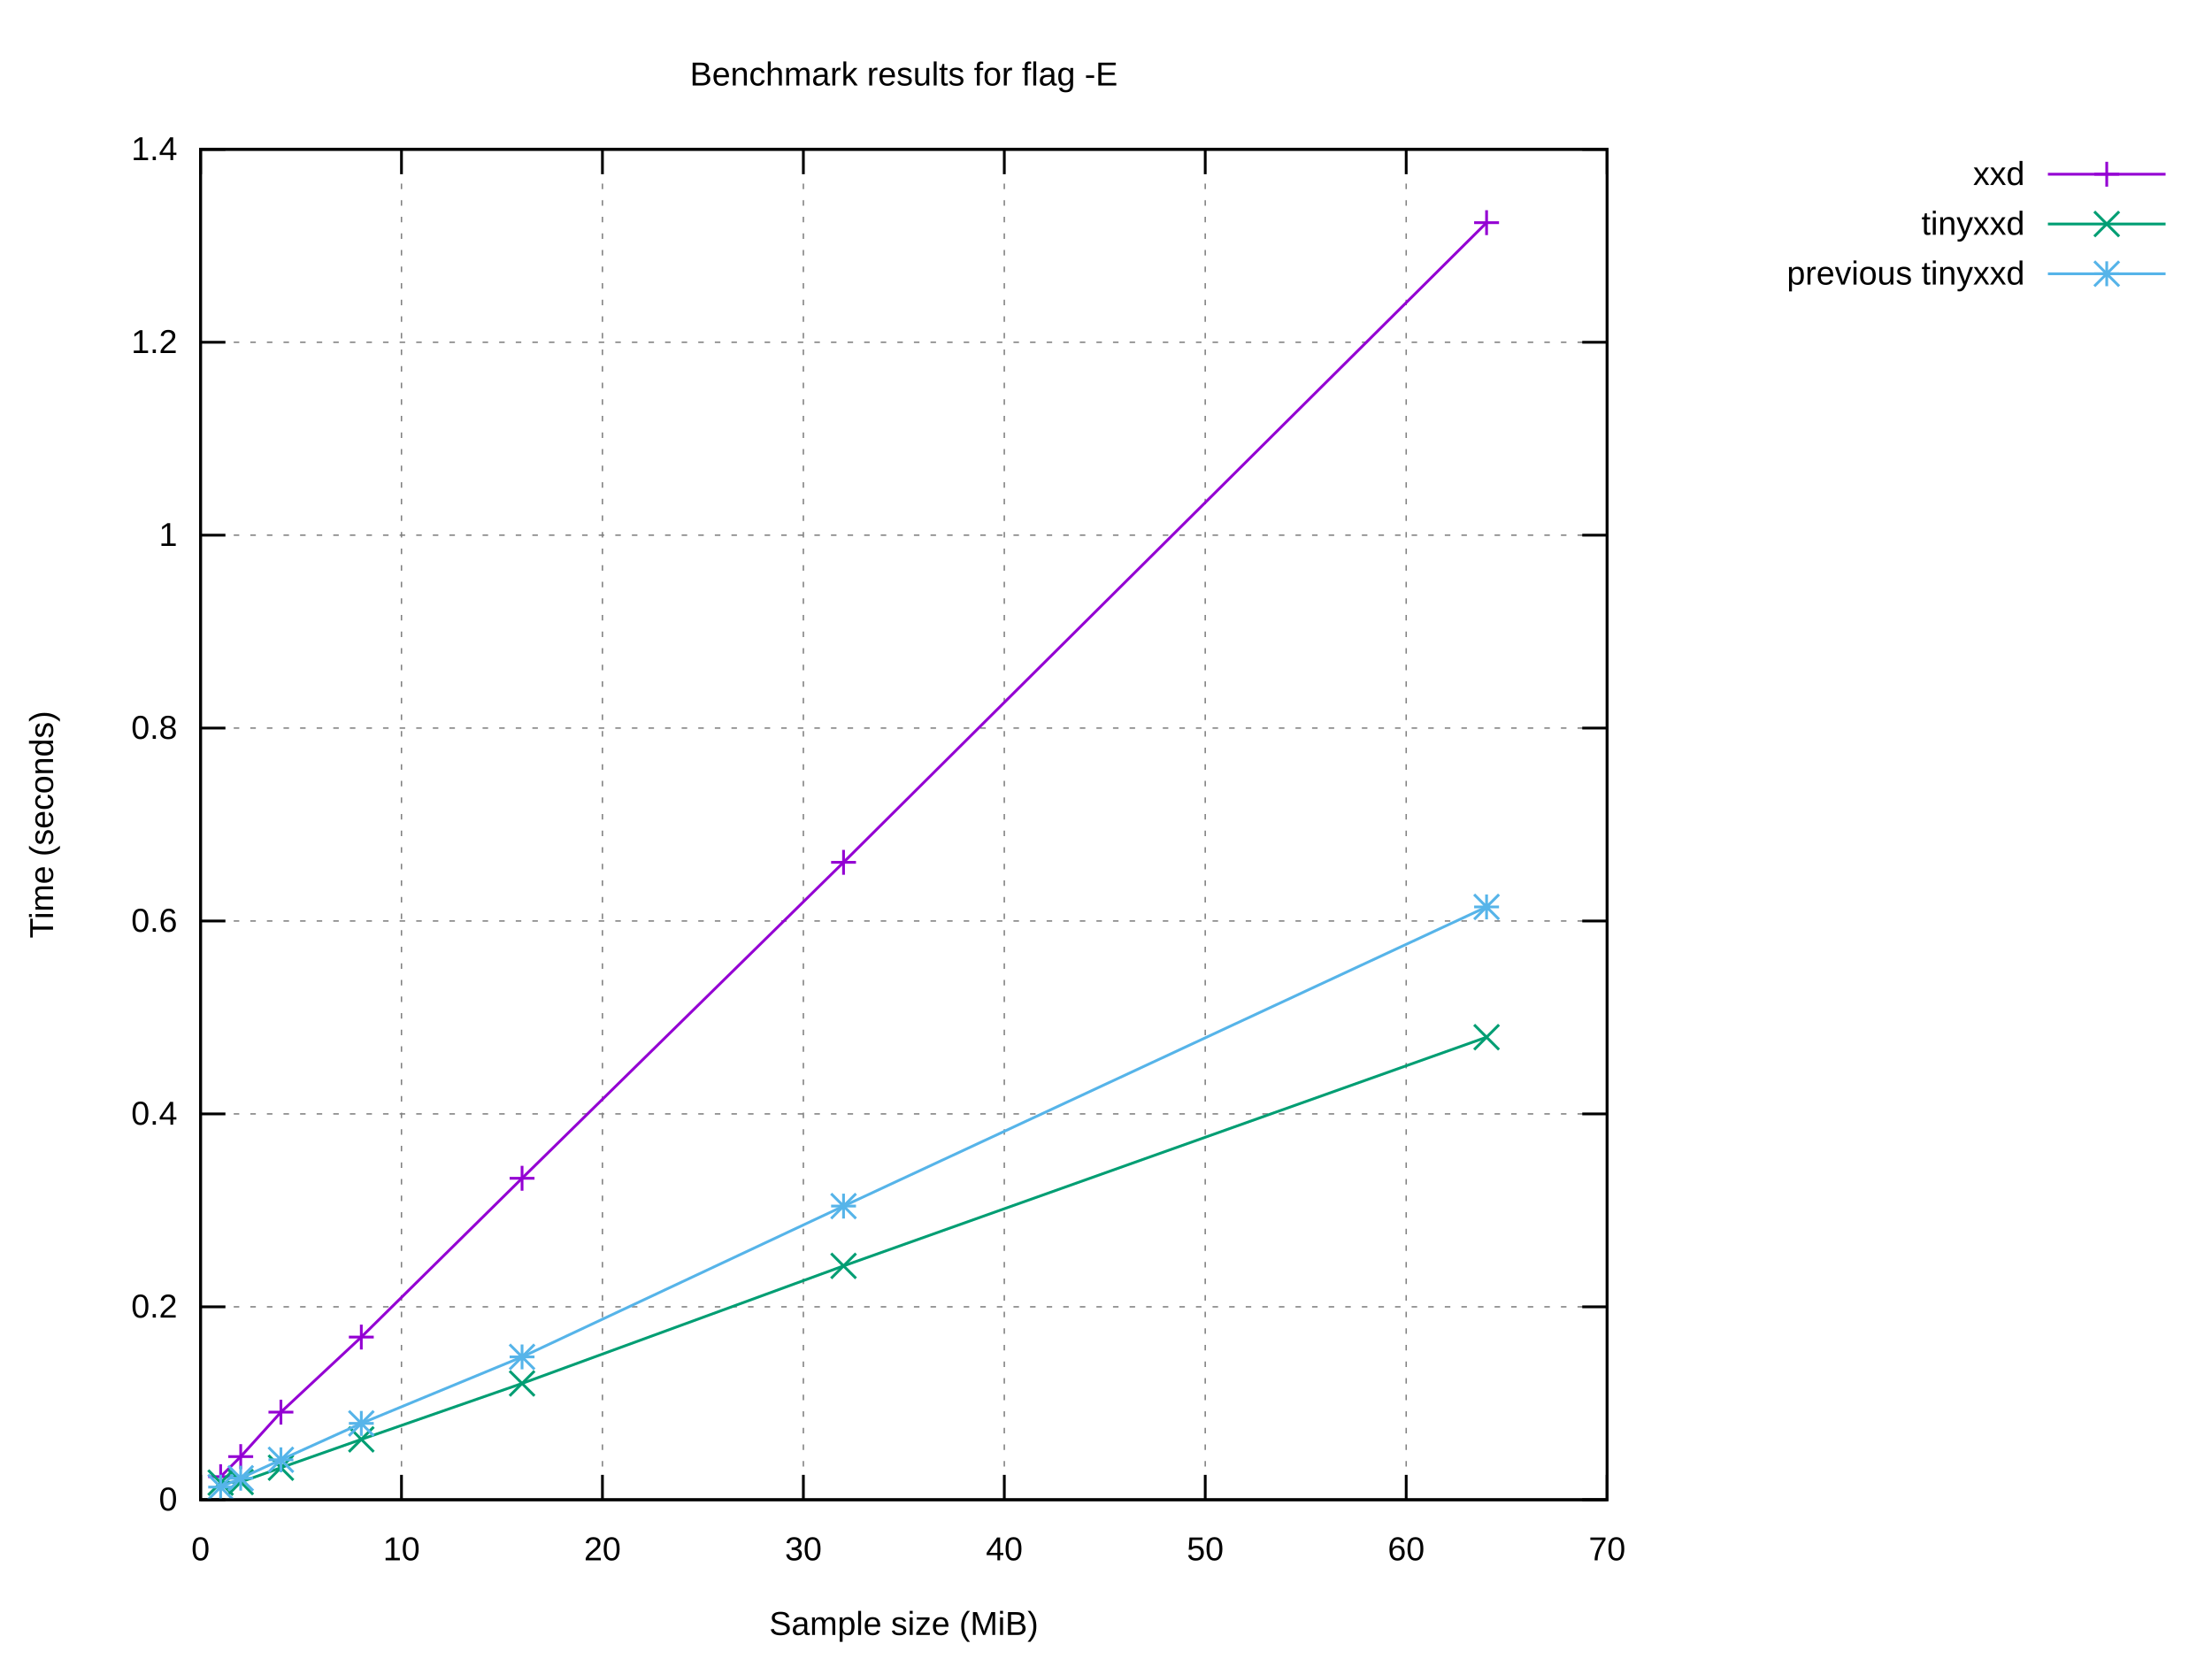
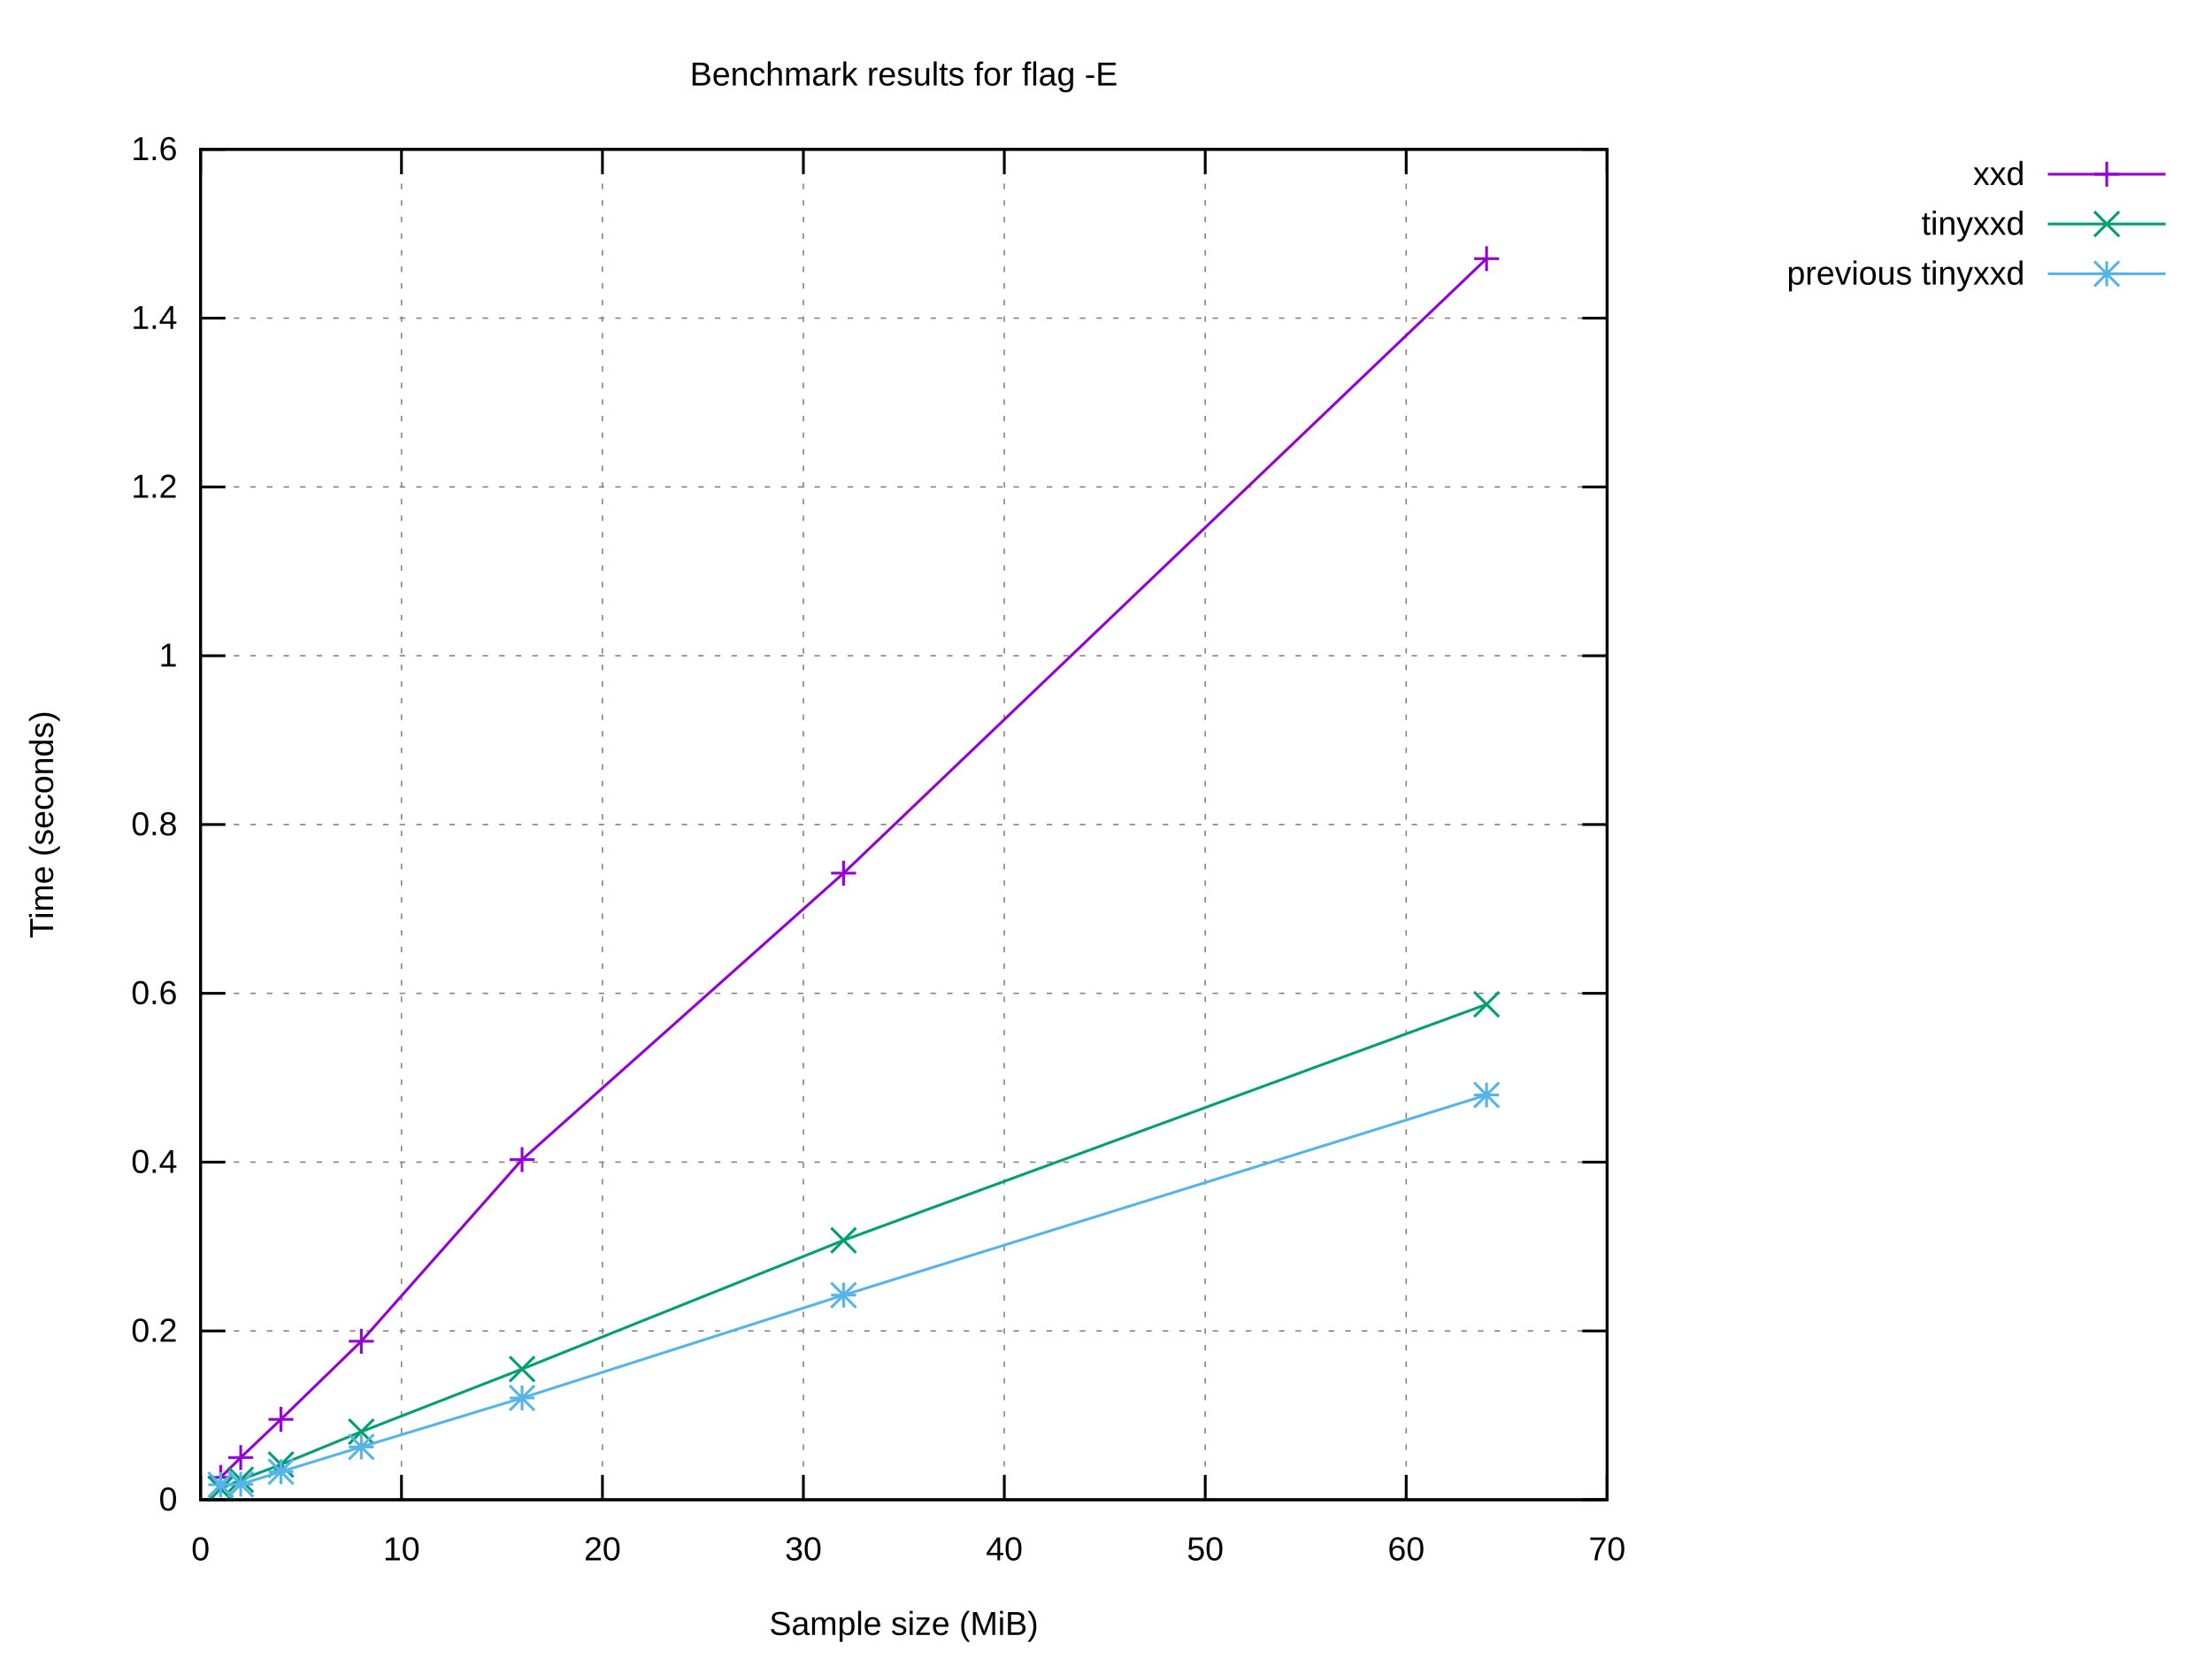
<svg xmlns="http://www.w3.org/2000/svg" xmlns:xlink="http://www.w3.org/1999/xlink" width="800" height="600" viewBox="0 0 800 600">
  <g id="gnuplot_canvas">
    <rect x="0" y="0" width="800" height="600" fill="#ffffff" />
    <defs>
      <circle id="gpDot" r="0.5" stroke-width="0.5" stroke="currentColor" />
      <path id="gpPt0" stroke-width="0.222" stroke="currentColor" d="M-1,0 h2 M0,-1 v2" />
      <path id="gpPt1" stroke-width="0.222" stroke="currentColor" d="M-1,-1 L1,1 M1,-1 L-1,1" />
      <path id="gpPt2" stroke-width="0.222" stroke="currentColor" d="M-1,0 L1,0 M0,-1 L0,1 M-1,-1 L1,1 M-1,1 L1,-1" />
      <rect id="gpPt3" stroke-width="0.222" stroke="currentColor" x="-1" y="-1" width="2" height="2" />
      <rect id="gpPt4" stroke-width="0.222" stroke="currentColor" fill="currentColor" x="-1" y="-1" width="2" height="2" />
      <circle id="gpPt5" stroke-width="0.222" stroke="currentColor" cx="0" cy="0" r="1" />
      <use xlink:href="#gpPt5" id="gpPt6" fill="currentColor" stroke="none" />
      <path id="gpPt7" stroke-width="0.222" stroke="currentColor" d="M0,-1.33 L-1.33,0.67 L1.33,0.67 z" />
      <use xlink:href="#gpPt7" id="gpPt8" fill="currentColor" stroke="none" />
      <use xlink:href="#gpPt7" id="gpPt9" stroke="currentColor" transform="rotate(180)" />
      <use xlink:href="#gpPt9" id="gpPt10" fill="currentColor" stroke="none" />
      <use xlink:href="#gpPt3" id="gpPt11" stroke="currentColor" transform="rotate(45)" />
      <use xlink:href="#gpPt11" id="gpPt12" fill="currentColor" stroke="none" />
      <path id="gpPt13" stroke-width="0.222" stroke="currentColor" d="M0,1.330 L1.265,0.411 L0.782,-1.067 L-0.782,-1.076 L-1.265,0.411 z" />
      <use xlink:href="#gpPt13" id="gpPt14" fill="currentColor" stroke="none" />
      <filter id="textbox" filterUnits="objectBoundingBox" x="0" y="0" height="1" width="1">
        <feFlood flood-color="#FFFFFF" flood-opacity="1" result="bgnd" />
        <feComposite in="SourceGraphic" in2="bgnd" operator="atop" />
      </filter>
      <filter id="greybox" filterUnits="objectBoundingBox" x="0" y="0" height="1" width="1">
        <feFlood flood-color="lightgrey" flood-opacity="1" result="grey" />
        <feComposite in="SourceGraphic" in2="grey" operator="atop" />
      </filter>
    </defs>
    <g fill="none" color="#FFFFFF" stroke="currentColor" stroke-width="1.00" stroke-linecap="butt" stroke-linejoin="miter">
</g>
    <g fill="none" color="black" stroke="currentColor" stroke-width="1.00" stroke-linecap="butt" stroke-linejoin="miter">
</g>
    <g fill="none" color="black" stroke="black" stroke-width="0.50" stroke-linecap="butt" stroke-linejoin="miter">
</g>
    <g fill="none" color="gray" stroke="currentColor" stroke-width="0.50" stroke-linecap="butt" stroke-linejoin="miter">
      <path stroke="gray" stroke-dasharray="2,4" class="gridline" d="M72.53,542.40 L581.24,542.40  " />
    </g>
    <g fill="none" color="gray" stroke="gray" stroke-width="1.00" stroke-linecap="butt" stroke-linejoin="miter">
</g>
    <g fill="none" color="black" stroke="currentColor" stroke-width="1.00" stroke-linecap="butt" stroke-linejoin="miter">
      <path stroke="black" d="M72.53,542.40 L81.53,542.40 M581.24,542.40 L572.24,542.40  " />
      <g transform="translate(64.14,546.30)" stroke="none" fill="black" font-family="Arial" font-size="12.00" text-anchor="end">
        <text>
          <tspan font-family="Arial"> 0</tspan>
        </text>
      </g>
    </g>
    <g fill="none" color="black" stroke="currentColor" stroke-width="1.00" stroke-linecap="butt" stroke-linejoin="miter">
</g>
    <g fill="none" color="black" stroke="black" stroke-width="0.50" stroke-linecap="butt" stroke-linejoin="miter">
</g>
    <g fill="none" color="gray" stroke="currentColor" stroke-width="0.50" stroke-linecap="butt" stroke-linejoin="miter">
-       <path stroke="gray" stroke-dasharray="2,4" class="gridline" d="M72.53,472.63 L581.24,472.63  " />
-     </g>
-     <g fill="none" color="gray" stroke="gray" stroke-width="1.00" stroke-linecap="butt" stroke-linejoin="miter">
- </g>
-     <g fill="none" color="black" stroke="currentColor" stroke-width="1.00" stroke-linecap="butt" stroke-linejoin="miter">
-       <path stroke="black" d="M72.53,472.63 L81.53,472.63 M581.24,472.63 L572.24,472.63  " />
-       <g transform="translate(64.14,476.53)" stroke="none" fill="black" font-family="Arial" font-size="12.00" text-anchor="end">
+       <path stroke="gray" stroke-dasharray="2,4" class="gridline" d="M72.53,481.35 L581.24,481.35  " />
+     </g>
+     <g fill="none" color="gray" stroke="gray" stroke-width="1.00" stroke-linecap="butt" stroke-linejoin="miter">
+ </g>
+     <g fill="none" color="black" stroke="currentColor" stroke-width="1.00" stroke-linecap="butt" stroke-linejoin="miter">
+       <path stroke="black" d="M72.53,481.35 L81.53,481.35 M581.24,481.35 L572.24,481.35  " />
+       <g transform="translate(64.14,485.25)" stroke="none" fill="black" font-family="Arial" font-size="12.00" text-anchor="end">
        <text>
          <tspan font-family="Arial"> 0.2</tspan>
        </text>
      </g>
    </g>
    <g fill="none" color="black" stroke="currentColor" stroke-width="1.00" stroke-linecap="butt" stroke-linejoin="miter">
</g>
    <g fill="none" color="black" stroke="black" stroke-width="0.50" stroke-linecap="butt" stroke-linejoin="miter">
</g>
    <g fill="none" color="gray" stroke="currentColor" stroke-width="0.50" stroke-linecap="butt" stroke-linejoin="miter">
-       <path stroke="gray" stroke-dasharray="2,4" class="gridline" d="M72.53,402.86 L581.24,402.86  " />
-     </g>
-     <g fill="none" color="gray" stroke="gray" stroke-width="1.00" stroke-linecap="butt" stroke-linejoin="miter">
- </g>
-     <g fill="none" color="black" stroke="currentColor" stroke-width="1.00" stroke-linecap="butt" stroke-linejoin="miter">
-       <path stroke="black" d="M72.53,402.86 L81.53,402.86 M581.24,402.86 L572.24,402.86  " />
-       <g transform="translate(64.14,406.76)" stroke="none" fill="black" font-family="Arial" font-size="12.00" text-anchor="end">
+       <path stroke="gray" stroke-dasharray="2,4" class="gridline" d="M72.53,420.30 L581.24,420.30  " />
+     </g>
+     <g fill="none" color="gray" stroke="gray" stroke-width="1.00" stroke-linecap="butt" stroke-linejoin="miter">
+ </g>
+     <g fill="none" color="black" stroke="currentColor" stroke-width="1.00" stroke-linecap="butt" stroke-linejoin="miter">
+       <path stroke="black" d="M72.53,420.30 L81.53,420.30 M581.24,420.30 L572.24,420.30  " />
+       <g transform="translate(64.14,424.20)" stroke="none" fill="black" font-family="Arial" font-size="12.00" text-anchor="end">
        <text>
          <tspan font-family="Arial"> 0.4</tspan>
        </text>
      </g>
    </g>
    <g fill="none" color="black" stroke="currentColor" stroke-width="1.00" stroke-linecap="butt" stroke-linejoin="miter">
</g>
    <g fill="none" color="black" stroke="black" stroke-width="0.50" stroke-linecap="butt" stroke-linejoin="miter">
</g>
    <g fill="none" color="gray" stroke="currentColor" stroke-width="0.50" stroke-linecap="butt" stroke-linejoin="miter">
-       <path stroke="gray" stroke-dasharray="2,4" class="gridline" d="M72.53,333.09 L581.24,333.09  " />
-     </g>
-     <g fill="none" color="gray" stroke="gray" stroke-width="1.00" stroke-linecap="butt" stroke-linejoin="miter">
- </g>
-     <g fill="none" color="black" stroke="currentColor" stroke-width="1.00" stroke-linecap="butt" stroke-linejoin="miter">
-       <path stroke="black" d="M72.53,333.09 L81.53,333.09 M581.24,333.09 L572.24,333.09  " />
-       <g transform="translate(64.14,336.99)" stroke="none" fill="black" font-family="Arial" font-size="12.00" text-anchor="end">
+       <path stroke="gray" stroke-dasharray="2,4" class="gridline" d="M72.53,359.25 L581.24,359.25  " />
+     </g>
+     <g fill="none" color="gray" stroke="gray" stroke-width="1.00" stroke-linecap="butt" stroke-linejoin="miter">
+ </g>
+     <g fill="none" color="black" stroke="currentColor" stroke-width="1.00" stroke-linecap="butt" stroke-linejoin="miter">
+       <path stroke="black" d="M72.53,359.25 L81.53,359.25 M581.24,359.25 L572.24,359.25  " />
+       <g transform="translate(64.14,363.15)" stroke="none" fill="black" font-family="Arial" font-size="12.00" text-anchor="end">
        <text>
          <tspan font-family="Arial"> 0.6</tspan>
        </text>
      </g>
    </g>
    <g fill="none" color="black" stroke="currentColor" stroke-width="1.00" stroke-linecap="butt" stroke-linejoin="miter">
</g>
    <g fill="none" color="black" stroke="black" stroke-width="0.50" stroke-linecap="butt" stroke-linejoin="miter">
</g>
    <g fill="none" color="gray" stroke="currentColor" stroke-width="0.50" stroke-linecap="butt" stroke-linejoin="miter">
-       <path stroke="gray" stroke-dasharray="2,4" class="gridline" d="M72.53,263.32 L581.24,263.32  " />
-     </g>
-     <g fill="none" color="gray" stroke="gray" stroke-width="1.00" stroke-linecap="butt" stroke-linejoin="miter">
- </g>
-     <g fill="none" color="black" stroke="currentColor" stroke-width="1.00" stroke-linecap="butt" stroke-linejoin="miter">
-       <path stroke="black" d="M72.53,263.32 L81.53,263.32 M581.24,263.32 L572.24,263.32  " />
-       <g transform="translate(64.14,267.22)" stroke="none" fill="black" font-family="Arial" font-size="12.00" text-anchor="end">
+       <path stroke="gray" stroke-dasharray="2,4" class="gridline" d="M72.53,298.20 L581.24,298.20  " />
+     </g>
+     <g fill="none" color="gray" stroke="gray" stroke-width="1.00" stroke-linecap="butt" stroke-linejoin="miter">
+ </g>
+     <g fill="none" color="black" stroke="currentColor" stroke-width="1.00" stroke-linecap="butt" stroke-linejoin="miter">
+       <path stroke="black" d="M72.53,298.20 L81.53,298.20 M581.24,298.20 L572.24,298.20  " />
+       <g transform="translate(64.14,302.10)" stroke="none" fill="black" font-family="Arial" font-size="12.00" text-anchor="end">
        <text>
          <tspan font-family="Arial"> 0.8</tspan>
        </text>
      </g>
    </g>
    <g fill="none" color="black" stroke="currentColor" stroke-width="1.00" stroke-linecap="butt" stroke-linejoin="miter">
</g>
    <g fill="none" color="black" stroke="black" stroke-width="0.50" stroke-linecap="butt" stroke-linejoin="miter">
</g>
    <g fill="none" color="gray" stroke="currentColor" stroke-width="0.50" stroke-linecap="butt" stroke-linejoin="miter">
-       <path stroke="gray" stroke-dasharray="2,4" class="gridline" d="M72.53,193.55 L581.24,193.55  " />
-     </g>
-     <g fill="none" color="gray" stroke="gray" stroke-width="1.00" stroke-linecap="butt" stroke-linejoin="miter">
- </g>
-     <g fill="none" color="black" stroke="currentColor" stroke-width="1.00" stroke-linecap="butt" stroke-linejoin="miter">
-       <path stroke="black" d="M72.53,193.55 L81.53,193.55 M581.24,193.55 L572.24,193.55  " />
-       <g transform="translate(64.14,197.45)" stroke="none" fill="black" font-family="Arial" font-size="12.00" text-anchor="end">
+       <path stroke="gray" stroke-dasharray="2,4" class="gridline" d="M72.53,237.16 L581.24,237.16  " />
+     </g>
+     <g fill="none" color="gray" stroke="gray" stroke-width="1.00" stroke-linecap="butt" stroke-linejoin="miter">
+ </g>
+     <g fill="none" color="black" stroke="currentColor" stroke-width="1.00" stroke-linecap="butt" stroke-linejoin="miter">
+       <path stroke="black" d="M72.53,237.16 L81.53,237.16 M581.24,237.16 L572.24,237.16  " />
+       <g transform="translate(64.14,241.06)" stroke="none" fill="black" font-family="Arial" font-size="12.00" text-anchor="end">
        <text>
          <tspan font-family="Arial"> 1</tspan>
        </text>
      </g>
    </g>
    <g fill="none" color="black" stroke="currentColor" stroke-width="1.00" stroke-linecap="butt" stroke-linejoin="miter">
</g>
    <g fill="none" color="black" stroke="black" stroke-width="0.50" stroke-linecap="butt" stroke-linejoin="miter">
</g>
    <g fill="none" color="gray" stroke="currentColor" stroke-width="0.50" stroke-linecap="butt" stroke-linejoin="miter">
-       <path stroke="gray" stroke-dasharray="2,4" class="gridline" d="M72.53,123.78 L581.24,123.78  " />
-     </g>
-     <g fill="none" color="gray" stroke="gray" stroke-width="1.00" stroke-linecap="butt" stroke-linejoin="miter">
- </g>
-     <g fill="none" color="black" stroke="currentColor" stroke-width="1.00" stroke-linecap="butt" stroke-linejoin="miter">
-       <path stroke="black" d="M72.53,123.78 L81.53,123.78 M581.24,123.78 L572.24,123.78  " />
-       <g transform="translate(64.14,127.68)" stroke="none" fill="black" font-family="Arial" font-size="12.00" text-anchor="end">
+       <path stroke="gray" stroke-dasharray="2,4" class="gridline" d="M72.53,176.11 L581.24,176.11  " />
+     </g>
+     <g fill="none" color="gray" stroke="gray" stroke-width="1.00" stroke-linecap="butt" stroke-linejoin="miter">
+ </g>
+     <g fill="none" color="black" stroke="currentColor" stroke-width="1.00" stroke-linecap="butt" stroke-linejoin="miter">
+       <path stroke="black" d="M72.53,176.11 L81.53,176.11 M581.24,176.11 L572.24,176.11  " />
+       <g transform="translate(64.14,180.01)" stroke="none" fill="black" font-family="Arial" font-size="12.00" text-anchor="end">
        <text>
          <tspan font-family="Arial"> 1.2</tspan>
+         </text>
+       </g>
+     </g>
+     <g fill="none" color="black" stroke="currentColor" stroke-width="1.00" stroke-linecap="butt" stroke-linejoin="miter">
+ </g>
+     <g fill="none" color="black" stroke="black" stroke-width="0.50" stroke-linecap="butt" stroke-linejoin="miter">
+ </g>
+     <g fill="none" color="gray" stroke="currentColor" stroke-width="0.50" stroke-linecap="butt" stroke-linejoin="miter">
+       <path stroke="gray" stroke-dasharray="2,4" class="gridline" d="M72.53,115.06 L581.24,115.06  " />
+     </g>
+     <g fill="none" color="gray" stroke="gray" stroke-width="1.00" stroke-linecap="butt" stroke-linejoin="miter">
+ </g>
+     <g fill="none" color="black" stroke="currentColor" stroke-width="1.00" stroke-linecap="butt" stroke-linejoin="miter">
+       <path stroke="black" d="M72.53,115.06 L81.53,115.06 M581.24,115.06 L572.24,115.06  " />
+       <g transform="translate(64.14,118.96)" stroke="none" fill="black" font-family="Arial" font-size="12.00" text-anchor="end">
+         <text>
+           <tspan font-family="Arial"> 1.4</tspan>
        </text>
      </g>
    </g>
    <g fill="none" color="black" stroke="currentColor" stroke-width="1.00" stroke-linecap="butt" stroke-linejoin="miter">
</g>
    <g fill="none" color="black" stroke="black" stroke-width="0.50" stroke-linecap="butt" stroke-linejoin="miter">
</g>
    <g fill="none" color="gray" stroke="currentColor" stroke-width="0.50" stroke-linecap="butt" stroke-linejoin="miter">
      <path stroke="gray" stroke-dasharray="2,4" class="gridline" d="M72.53,54.01 L581.24,54.01  " />
    </g>
    <g fill="none" color="gray" stroke="gray" stroke-width="1.00" stroke-linecap="butt" stroke-linejoin="miter">
</g>
    <g fill="none" color="black" stroke="currentColor" stroke-width="1.00" stroke-linecap="butt" stroke-linejoin="miter">
      <path stroke="black" d="M72.53,54.01 L81.53,54.01 M581.24,54.01 L572.24,54.01  " />
      <g transform="translate(64.14,57.91)" stroke="none" fill="black" font-family="Arial" font-size="12.00" text-anchor="end">
        <text>
-           <tspan font-family="Arial"> 1.4</tspan>
+           <tspan font-family="Arial"> 1.6</tspan>
        </text>
      </g>
    </g>
    <g fill="none" color="black" stroke="currentColor" stroke-width="1.00" stroke-linecap="butt" stroke-linejoin="miter">
</g>
    <g fill="none" color="black" stroke="black" stroke-width="0.50" stroke-linecap="butt" stroke-linejoin="miter">
</g>
    <g fill="none" color="gray" stroke="currentColor" stroke-width="0.50" stroke-linecap="butt" stroke-linejoin="miter">
      <path stroke="gray" stroke-dasharray="2,4" class="gridline" d="M72.53,542.40 L72.53,54.01  " />
    </g>
    <g fill="none" color="gray" stroke="gray" stroke-width="1.00" stroke-linecap="butt" stroke-linejoin="miter">
</g>
    <g fill="none" color="black" stroke="currentColor" stroke-width="1.00" stroke-linecap="butt" stroke-linejoin="miter">
      <path stroke="black" d="M72.53,542.40 L72.53,533.40 M72.53,54.01 L72.53,63.01  " />
      <g transform="translate(72.53,564.30)" stroke="none" fill="black" font-family="Arial" font-size="12.00" text-anchor="middle">
        <text>
          <tspan font-family="Arial"> 0</tspan>
        </text>
      </g>
    </g>
    <g fill="none" color="black" stroke="currentColor" stroke-width="1.00" stroke-linecap="butt" stroke-linejoin="miter">
</g>
    <g fill="none" color="black" stroke="black" stroke-width="0.50" stroke-linecap="butt" stroke-linejoin="miter">
</g>
    <g fill="none" color="gray" stroke="currentColor" stroke-width="0.50" stroke-linecap="butt" stroke-linejoin="miter">
      <path stroke="gray" stroke-dasharray="2,4" class="gridline" d="M145.20,542.40 L145.20,54.01  " />
    </g>
    <g fill="none" color="gray" stroke="gray" stroke-width="1.00" stroke-linecap="butt" stroke-linejoin="miter">
</g>
    <g fill="none" color="black" stroke="currentColor" stroke-width="1.00" stroke-linecap="butt" stroke-linejoin="miter">
      <path stroke="black" d="M145.20,542.40 L145.20,533.40 M145.20,54.01 L145.20,63.01  " />
      <g transform="translate(145.20,564.30)" stroke="none" fill="black" font-family="Arial" font-size="12.00" text-anchor="middle">
        <text>
          <tspan font-family="Arial"> 10</tspan>
        </text>
      </g>
    </g>
    <g fill="none" color="black" stroke="currentColor" stroke-width="1.00" stroke-linecap="butt" stroke-linejoin="miter">
</g>
    <g fill="none" color="black" stroke="black" stroke-width="0.50" stroke-linecap="butt" stroke-linejoin="miter">
</g>
    <g fill="none" color="gray" stroke="currentColor" stroke-width="0.50" stroke-linecap="butt" stroke-linejoin="miter">
      <path stroke="gray" stroke-dasharray="2,4" class="gridline" d="M217.88,542.40 L217.88,54.01  " />
    </g>
    <g fill="none" color="gray" stroke="gray" stroke-width="1.00" stroke-linecap="butt" stroke-linejoin="miter">
</g>
    <g fill="none" color="black" stroke="currentColor" stroke-width="1.00" stroke-linecap="butt" stroke-linejoin="miter">
      <path stroke="black" d="M217.88,542.40 L217.88,533.40 M217.88,54.01 L217.88,63.01  " />
      <g transform="translate(217.88,564.30)" stroke="none" fill="black" font-family="Arial" font-size="12.00" text-anchor="middle">
        <text>
          <tspan font-family="Arial"> 20</tspan>
        </text>
      </g>
    </g>
    <g fill="none" color="black" stroke="currentColor" stroke-width="1.00" stroke-linecap="butt" stroke-linejoin="miter">
</g>
    <g fill="none" color="black" stroke="black" stroke-width="0.50" stroke-linecap="butt" stroke-linejoin="miter">
</g>
    <g fill="none" color="gray" stroke="currentColor" stroke-width="0.50" stroke-linecap="butt" stroke-linejoin="miter">
      <path stroke="gray" stroke-dasharray="2,4" class="gridline" d="M290.55,542.40 L290.55,54.01  " />
    </g>
    <g fill="none" color="gray" stroke="gray" stroke-width="1.00" stroke-linecap="butt" stroke-linejoin="miter">
</g>
    <g fill="none" color="black" stroke="currentColor" stroke-width="1.00" stroke-linecap="butt" stroke-linejoin="miter">
      <path stroke="black" d="M290.55,542.40 L290.55,533.40 M290.55,54.01 L290.55,63.01  " />
      <g transform="translate(290.55,564.30)" stroke="none" fill="black" font-family="Arial" font-size="12.00" text-anchor="middle">
        <text>
          <tspan font-family="Arial"> 30</tspan>
        </text>
      </g>
    </g>
    <g fill="none" color="black" stroke="currentColor" stroke-width="1.00" stroke-linecap="butt" stroke-linejoin="miter">
</g>
    <g fill="none" color="black" stroke="black" stroke-width="0.50" stroke-linecap="butt" stroke-linejoin="miter">
</g>
    <g fill="none" color="gray" stroke="currentColor" stroke-width="0.50" stroke-linecap="butt" stroke-linejoin="miter">
      <path stroke="gray" stroke-dasharray="2,4" class="gridline" d="M363.22,542.40 L363.22,54.01  " />
    </g>
    <g fill="none" color="gray" stroke="gray" stroke-width="1.00" stroke-linecap="butt" stroke-linejoin="miter">
</g>
    <g fill="none" color="black" stroke="currentColor" stroke-width="1.00" stroke-linecap="butt" stroke-linejoin="miter">
      <path stroke="black" d="M363.22,542.40 L363.22,533.40 M363.22,54.01 L363.22,63.01  " />
      <g transform="translate(363.22,564.30)" stroke="none" fill="black" font-family="Arial" font-size="12.00" text-anchor="middle">
        <text>
          <tspan font-family="Arial"> 40</tspan>
        </text>
      </g>
    </g>
    <g fill="none" color="black" stroke="currentColor" stroke-width="1.00" stroke-linecap="butt" stroke-linejoin="miter">
</g>
    <g fill="none" color="black" stroke="black" stroke-width="0.50" stroke-linecap="butt" stroke-linejoin="miter">
</g>
    <g fill="none" color="gray" stroke="currentColor" stroke-width="0.50" stroke-linecap="butt" stroke-linejoin="miter">
      <path stroke="gray" stroke-dasharray="2,4" class="gridline" d="M435.89,542.40 L435.89,54.01  " />
    </g>
    <g fill="none" color="gray" stroke="gray" stroke-width="1.00" stroke-linecap="butt" stroke-linejoin="miter">
</g>
    <g fill="none" color="black" stroke="currentColor" stroke-width="1.00" stroke-linecap="butt" stroke-linejoin="miter">
      <path stroke="black" d="M435.89,542.40 L435.89,533.40 M435.89,54.01 L435.89,63.01  " />
      <g transform="translate(435.89,564.30)" stroke="none" fill="black" font-family="Arial" font-size="12.00" text-anchor="middle">
        <text>
          <tspan font-family="Arial"> 50</tspan>
        </text>
      </g>
    </g>
    <g fill="none" color="black" stroke="currentColor" stroke-width="1.00" stroke-linecap="butt" stroke-linejoin="miter">
</g>
    <g fill="none" color="black" stroke="black" stroke-width="0.50" stroke-linecap="butt" stroke-linejoin="miter">
</g>
    <g fill="none" color="gray" stroke="currentColor" stroke-width="0.50" stroke-linecap="butt" stroke-linejoin="miter">
      <path stroke="gray" stroke-dasharray="2,4" class="gridline" d="M508.57,542.40 L508.57,54.01  " />
    </g>
    <g fill="none" color="gray" stroke="gray" stroke-width="1.00" stroke-linecap="butt" stroke-linejoin="miter">
</g>
    <g fill="none" color="black" stroke="currentColor" stroke-width="1.00" stroke-linecap="butt" stroke-linejoin="miter">
      <path stroke="black" d="M508.57,542.40 L508.57,533.40 M508.57,54.01 L508.57,63.01  " />
      <g transform="translate(508.57,564.30)" stroke="none" fill="black" font-family="Arial" font-size="12.00" text-anchor="middle">
        <text>
          <tspan font-family="Arial"> 60</tspan>
        </text>
      </g>
    </g>
    <g fill="none" color="black" stroke="currentColor" stroke-width="1.00" stroke-linecap="butt" stroke-linejoin="miter">
</g>
    <g fill="none" color="black" stroke="black" stroke-width="0.50" stroke-linecap="butt" stroke-linejoin="miter">
</g>
    <g fill="none" color="gray" stroke="currentColor" stroke-width="0.50" stroke-linecap="butt" stroke-linejoin="miter">
      <path stroke="gray" stroke-dasharray="2,4" class="gridline" d="M581.24,542.40 L581.24,54.01  " />
    </g>
    <g fill="none" color="gray" stroke="gray" stroke-width="1.00" stroke-linecap="butt" stroke-linejoin="miter">
</g>
    <g fill="none" color="black" stroke="currentColor" stroke-width="1.00" stroke-linecap="butt" stroke-linejoin="miter">
      <path stroke="black" d="M581.24,542.40 L581.24,533.40 M581.24,54.01 L581.24,63.01  " />
      <g transform="translate(581.24,564.30)" stroke="none" fill="black" font-family="Arial" font-size="12.00" text-anchor="middle">
        <text>
          <tspan font-family="Arial"> 70</tspan>
        </text>
      </g>
    </g>
    <g fill="none" color="black" stroke="currentColor" stroke-width="1.00" stroke-linecap="butt" stroke-linejoin="miter">
</g>
    <g fill="none" color="black" stroke="currentColor" stroke-width="1.00" stroke-linecap="butt" stroke-linejoin="miter">
      <path stroke="black" d="M72.53,54.01 L72.53,542.40 L581.24,542.40 L581.24,54.01 L72.53,54.01 Z  " />
    </g>
    <g fill="none" color="black" stroke="currentColor" stroke-width="1.00" stroke-linecap="butt" stroke-linejoin="miter">
</g>
    <g id="gnuplot_plot_1">
      <g fill="none" color="black" stroke="currentColor" stroke-width="1.00" stroke-linecap="butt" stroke-linejoin="miter">
        <g transform="translate(732.26,66.91)" stroke="none" fill="black" font-family="Arial" font-size="12.00" text-anchor="end">
          <text>
            <tspan font-family="Arial">xxd</tspan>
          </text>
        </g>
      </g>
      <g fill="none" color="black" stroke="currentColor" stroke-width="1.00" stroke-linecap="butt" stroke-linejoin="miter">
-         <path stroke="rgb(148,   0, 211)" d="M740.65,63.01 L783.21,63.01 M537.64,80.53 L305.08,311.87 L188.81,426.14 L130.67,483.57 L101.60,510.72 L87.06,526.80   L79.80,534.06  " />
-         <use xlink:href="#gpPt0" transform="translate(537.64,80.53) scale(4.50)" color="rgb(148,   0, 211)" />
-         <use xlink:href="#gpPt0" transform="translate(305.08,311.87) scale(4.50)" color="rgb(148,   0, 211)" />
-         <use xlink:href="#gpPt0" transform="translate(188.81,426.14) scale(4.50)" color="rgb(148,   0, 211)" />
-         <use xlink:href="#gpPt0" transform="translate(130.67,483.57) scale(4.50)" color="rgb(148,   0, 211)" />
-         <use xlink:href="#gpPt0" transform="translate(101.60,510.72) scale(4.50)" color="rgb(148,   0, 211)" />
-         <use xlink:href="#gpPt0" transform="translate(87.06,526.80) scale(4.50)" color="rgb(148,   0, 211)" />
-         <use xlink:href="#gpPt0" transform="translate(79.80,534.06) scale(4.50)" color="rgb(148,   0, 211)" />
+         <path stroke="rgb(148,   0, 211)" d="M740.65,63.01 L783.21,63.01 M537.64,93.55 L305.08,315.79 L188.81,419.40 L130.67,485.08 L101.60,513.33 L87.06,527.14   L79.80,534.32  " />
+         <use xlink:href="#gpPt0" transform="translate(537.64,93.55) scale(4.50)" color="rgb(148,   0, 211)" />
+         <use xlink:href="#gpPt0" transform="translate(305.08,315.79) scale(4.50)" color="rgb(148,   0, 211)" />
+         <use xlink:href="#gpPt0" transform="translate(188.81,419.40) scale(4.50)" color="rgb(148,   0, 211)" />
+         <use xlink:href="#gpPt0" transform="translate(130.67,485.08) scale(4.50)" color="rgb(148,   0, 211)" />
+         <use xlink:href="#gpPt0" transform="translate(101.60,513.33) scale(4.50)" color="rgb(148,   0, 211)" />
+         <use xlink:href="#gpPt0" transform="translate(87.06,527.14) scale(4.50)" color="rgb(148,   0, 211)" />
+         <use xlink:href="#gpPt0" transform="translate(79.80,534.32) scale(4.50)" color="rgb(148,   0, 211)" />
        <use xlink:href="#gpPt0" transform="translate(761.93,63.01) scale(4.50)" color="rgb(148,   0, 211)" />
      </g>
    </g>
    <g id="gnuplot_plot_2">
      <g fill="none" color="black" stroke="currentColor" stroke-width="1.00" stroke-linecap="butt" stroke-linejoin="miter">
        <g transform="translate(732.26,84.91)" stroke="none" fill="black" font-family="Arial" font-size="12.00" text-anchor="end">
          <text>
            <tspan font-family="Arial">tinyxxd</tspan>
          </text>
        </g>
      </g>
      <g fill="none" color="black" stroke="currentColor" stroke-width="1.00" stroke-linecap="butt" stroke-linejoin="miter">
-         <path stroke="rgb(  0, 158, 115)" d="M740.65,81.01 L783.21,81.01 M537.64,375.11 L305.08,457.83 L188.81,500.34 L130.67,520.57 L101.60,530.81 L87.06,536.00   L79.80,536.21  " />
-         <use xlink:href="#gpPt1" transform="translate(537.64,375.11) scale(4.50)" color="rgb(  0, 158, 115)" />
-         <use xlink:href="#gpPt1" transform="translate(305.08,457.83) scale(4.50)" color="rgb(  0, 158, 115)" />
-         <use xlink:href="#gpPt1" transform="translate(188.81,500.34) scale(4.50)" color="rgb(  0, 158, 115)" />
-         <use xlink:href="#gpPt1" transform="translate(130.67,520.57) scale(4.50)" color="rgb(  0, 158, 115)" />
-         <use xlink:href="#gpPt1" transform="translate(101.60,530.81) scale(4.50)" color="rgb(  0, 158, 115)" />
-         <use xlink:href="#gpPt1" transform="translate(87.06,536.00) scale(4.50)" color="rgb(  0, 158, 115)" />
-         <use xlink:href="#gpPt1" transform="translate(79.80,536.21) scale(4.50)" color="rgb(  0, 158, 115)" />
+         <path stroke="rgb(  0, 158, 115)" d="M740.65,81.01 L783.21,81.01 M537.64,363.23 L305.08,448.57 L188.81,495.13 L130.67,517.79 L101.60,529.68 L87.06,535.18   L79.80,538.44  " />
+         <use xlink:href="#gpPt1" transform="translate(537.64,363.23) scale(4.50)" color="rgb(  0, 158, 115)" />
+         <use xlink:href="#gpPt1" transform="translate(305.08,448.57) scale(4.50)" color="rgb(  0, 158, 115)" />
+         <use xlink:href="#gpPt1" transform="translate(188.81,495.13) scale(4.50)" color="rgb(  0, 158, 115)" />
+         <use xlink:href="#gpPt1" transform="translate(130.67,517.79) scale(4.50)" color="rgb(  0, 158, 115)" />
+         <use xlink:href="#gpPt1" transform="translate(101.60,529.68) scale(4.50)" color="rgb(  0, 158, 115)" />
+         <use xlink:href="#gpPt1" transform="translate(87.06,535.18) scale(4.50)" color="rgb(  0, 158, 115)" />
+         <use xlink:href="#gpPt1" transform="translate(79.80,538.44) scale(4.50)" color="rgb(  0, 158, 115)" />
        <use xlink:href="#gpPt1" transform="translate(761.93,81.01) scale(4.50)" color="rgb(  0, 158, 115)" />
      </g>
    </g>
    <g id="gnuplot_plot_3">
      <g fill="none" color="black" stroke="currentColor" stroke-width="1.00" stroke-linecap="butt" stroke-linejoin="miter">
        <g transform="translate(732.26,102.91)" stroke="none" fill="black" font-family="Arial" font-size="12.00" text-anchor="end">
          <text>
            <tspan font-family="Arial">previous tinyxxd</tspan>
          </text>
        </g>
      </g>
      <g fill="none" color="black" stroke="currentColor" stroke-width="1.00" stroke-linecap="butt" stroke-linejoin="miter">
-         <path stroke="rgb( 86, 180, 233)" d="M740.65,99.01 L783.21,99.01 M537.64,328.00 L305.08,436.20 L188.81,490.74 L130.67,514.79 L101.60,527.95 L87.06,534.62   L79.80,537.83  " />
-         <use xlink:href="#gpPt2" transform="translate(537.64,328.00) scale(4.50)" color="rgb( 86, 180, 233)" />
-         <use xlink:href="#gpPt2" transform="translate(305.08,436.20) scale(4.50)" color="rgb( 86, 180, 233)" />
-         <use xlink:href="#gpPt2" transform="translate(188.81,490.74) scale(4.50)" color="rgb( 86, 180, 233)" />
-         <use xlink:href="#gpPt2" transform="translate(130.67,514.79) scale(4.50)" color="rgb( 86, 180, 233)" />
-         <use xlink:href="#gpPt2" transform="translate(101.60,527.95) scale(4.50)" color="rgb( 86, 180, 233)" />
-         <use xlink:href="#gpPt2" transform="translate(87.06,534.62) scale(4.50)" color="rgb( 86, 180, 233)" />
-         <use xlink:href="#gpPt2" transform="translate(79.80,537.83) scale(4.50)" color="rgb( 86, 180, 233)" />
+         <path stroke="rgb( 86, 180, 233)" d="M740.65,99.01 L783.21,99.01 M537.64,396.02 L305.08,468.40 L188.81,505.60 L130.67,523.30 L101.60,532.26 L87.06,536.80   L79.80,536.98  " />
+         <use xlink:href="#gpPt2" transform="translate(537.64,396.02) scale(4.50)" color="rgb( 86, 180, 233)" />
+         <use xlink:href="#gpPt2" transform="translate(305.08,468.40) scale(4.50)" color="rgb( 86, 180, 233)" />
+         <use xlink:href="#gpPt2" transform="translate(188.81,505.60) scale(4.50)" color="rgb( 86, 180, 233)" />
+         <use xlink:href="#gpPt2" transform="translate(130.67,523.30) scale(4.50)" color="rgb( 86, 180, 233)" />
+         <use xlink:href="#gpPt2" transform="translate(101.60,532.26) scale(4.50)" color="rgb( 86, 180, 233)" />
+         <use xlink:href="#gpPt2" transform="translate(87.06,536.80) scale(4.50)" color="rgb( 86, 180, 233)" />
+         <use xlink:href="#gpPt2" transform="translate(79.80,536.98) scale(4.50)" color="rgb( 86, 180, 233)" />
        <use xlink:href="#gpPt2" transform="translate(761.93,99.01) scale(4.50)" color="rgb( 86, 180, 233)" />
      </g>
    </g>
    <g fill="none" color="#FFFFFF" stroke="rgb( 86, 180, 233)" stroke-width="2.00" stroke-linecap="butt" stroke-linejoin="miter">
</g>
    <g fill="none" color="black" stroke="currentColor" stroke-width="2.00" stroke-linecap="butt" stroke-linejoin="miter">
</g>
    <g fill="none" color="black" stroke="black" stroke-width="1.00" stroke-linecap="butt" stroke-linejoin="miter">
</g>
    <g fill="none" color="black" stroke="currentColor" stroke-width="1.00" stroke-linecap="butt" stroke-linejoin="miter">
      <path stroke="black" d="M72.53,54.01 L72.53,542.40 L581.24,542.40 L581.24,54.01 L72.53,54.01 Z  " />
      <g transform="translate(19.18,298.21) rotate(270.00)" stroke="none" fill="black" font-family="Arial" font-size="12.00" text-anchor="middle">
        <text>
          <tspan font-family="Arial">Time (seconds)</tspan>
        </text>
      </g>
    </g>
    <g fill="none" color="black" stroke="currentColor" stroke-width="1.00" stroke-linecap="butt" stroke-linejoin="miter">
      <g transform="translate(326.88,591.30)" stroke="none" fill="black" font-family="Arial" font-size="12.00" text-anchor="middle">
        <text>
          <tspan font-family="Arial">Sample size (MiB)</tspan>
        </text>
      </g>
    </g>
    <g fill="none" color="black" stroke="currentColor" stroke-width="1.00" stroke-linecap="butt" stroke-linejoin="miter">
</g>
    <g fill="none" color="black" stroke="currentColor" stroke-width="1.00" stroke-linecap="butt" stroke-linejoin="miter">
      <g transform="translate(326.88,30.91)" stroke="none" fill="black" font-family="Arial" font-size="12.00" text-anchor="middle">
        <text>
          <tspan font-family="Arial">Benchmark results for flag -E</tspan>
        </text>
      </g>
    </g>
    <g fill="none" color="black" stroke="currentColor" stroke-width="1.00" stroke-linecap="butt" stroke-linejoin="miter">
</g>
  </g>
</svg>
